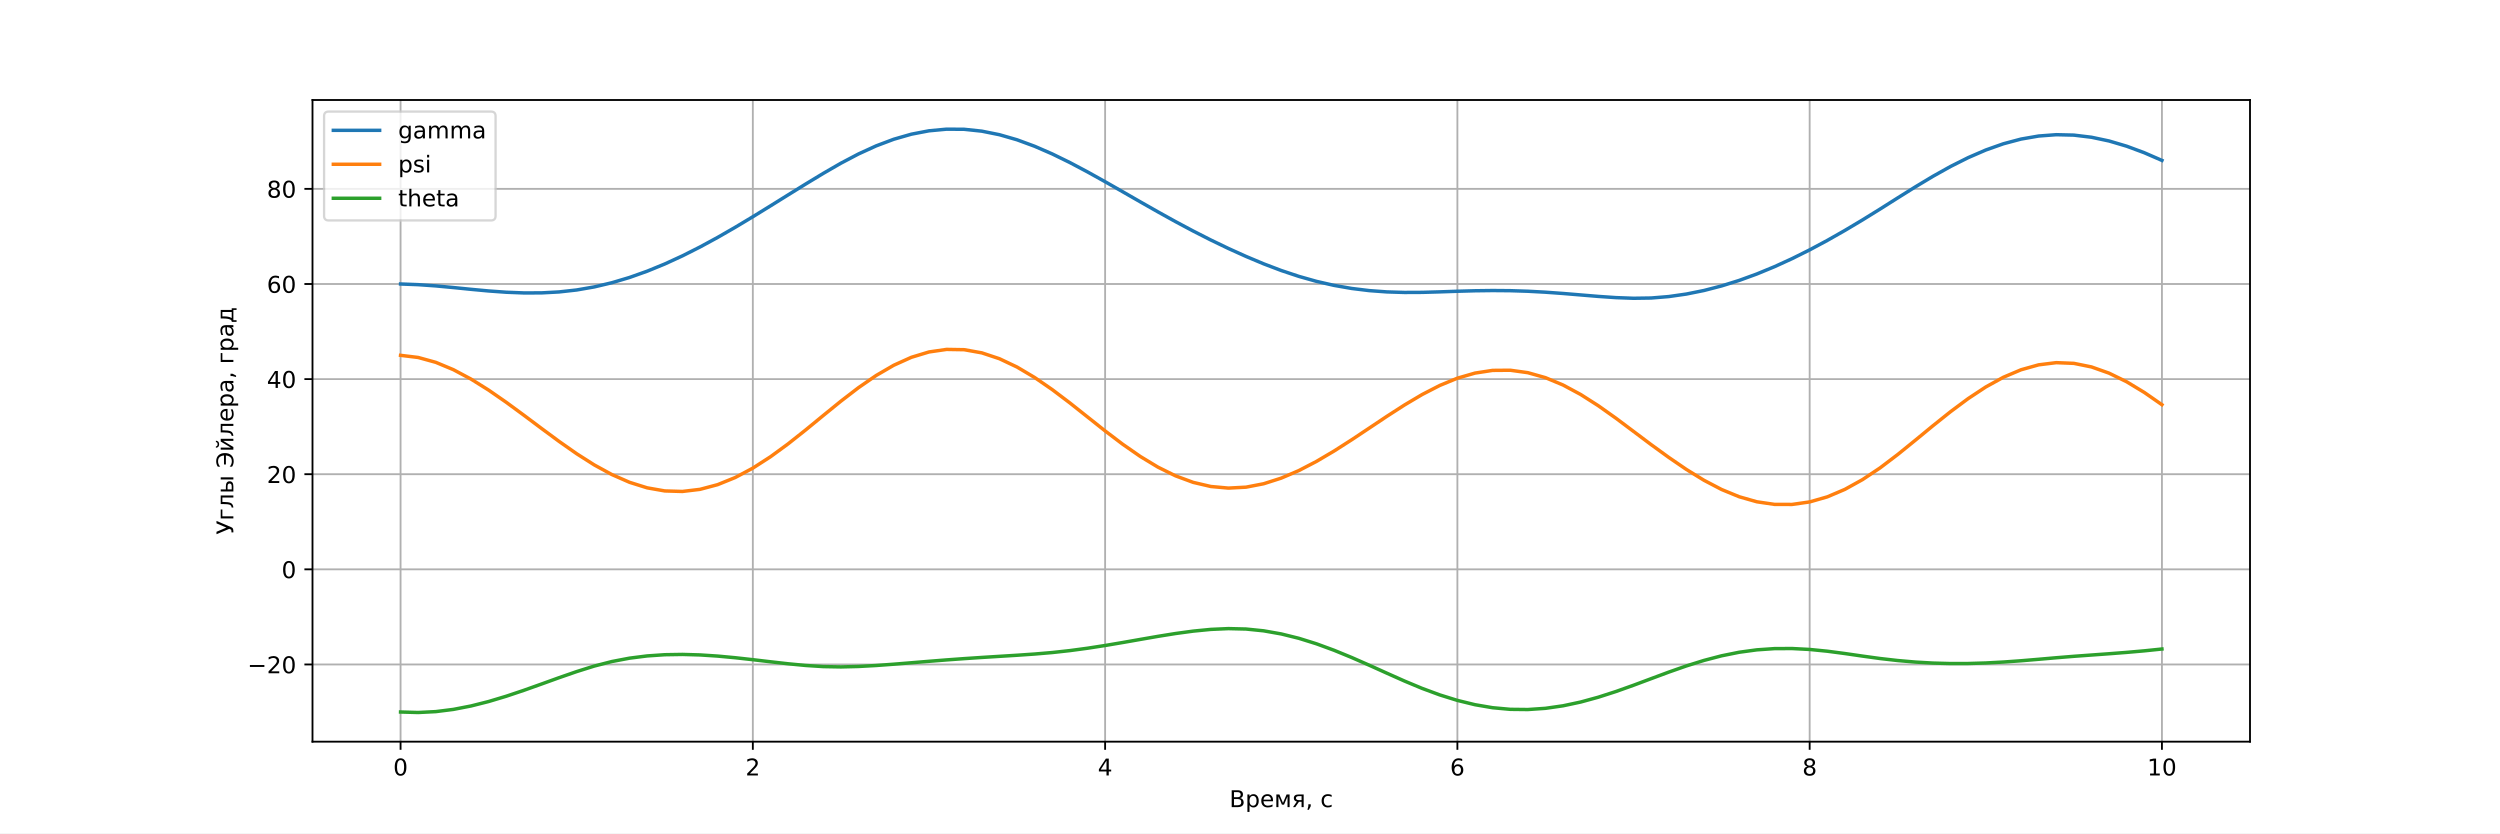
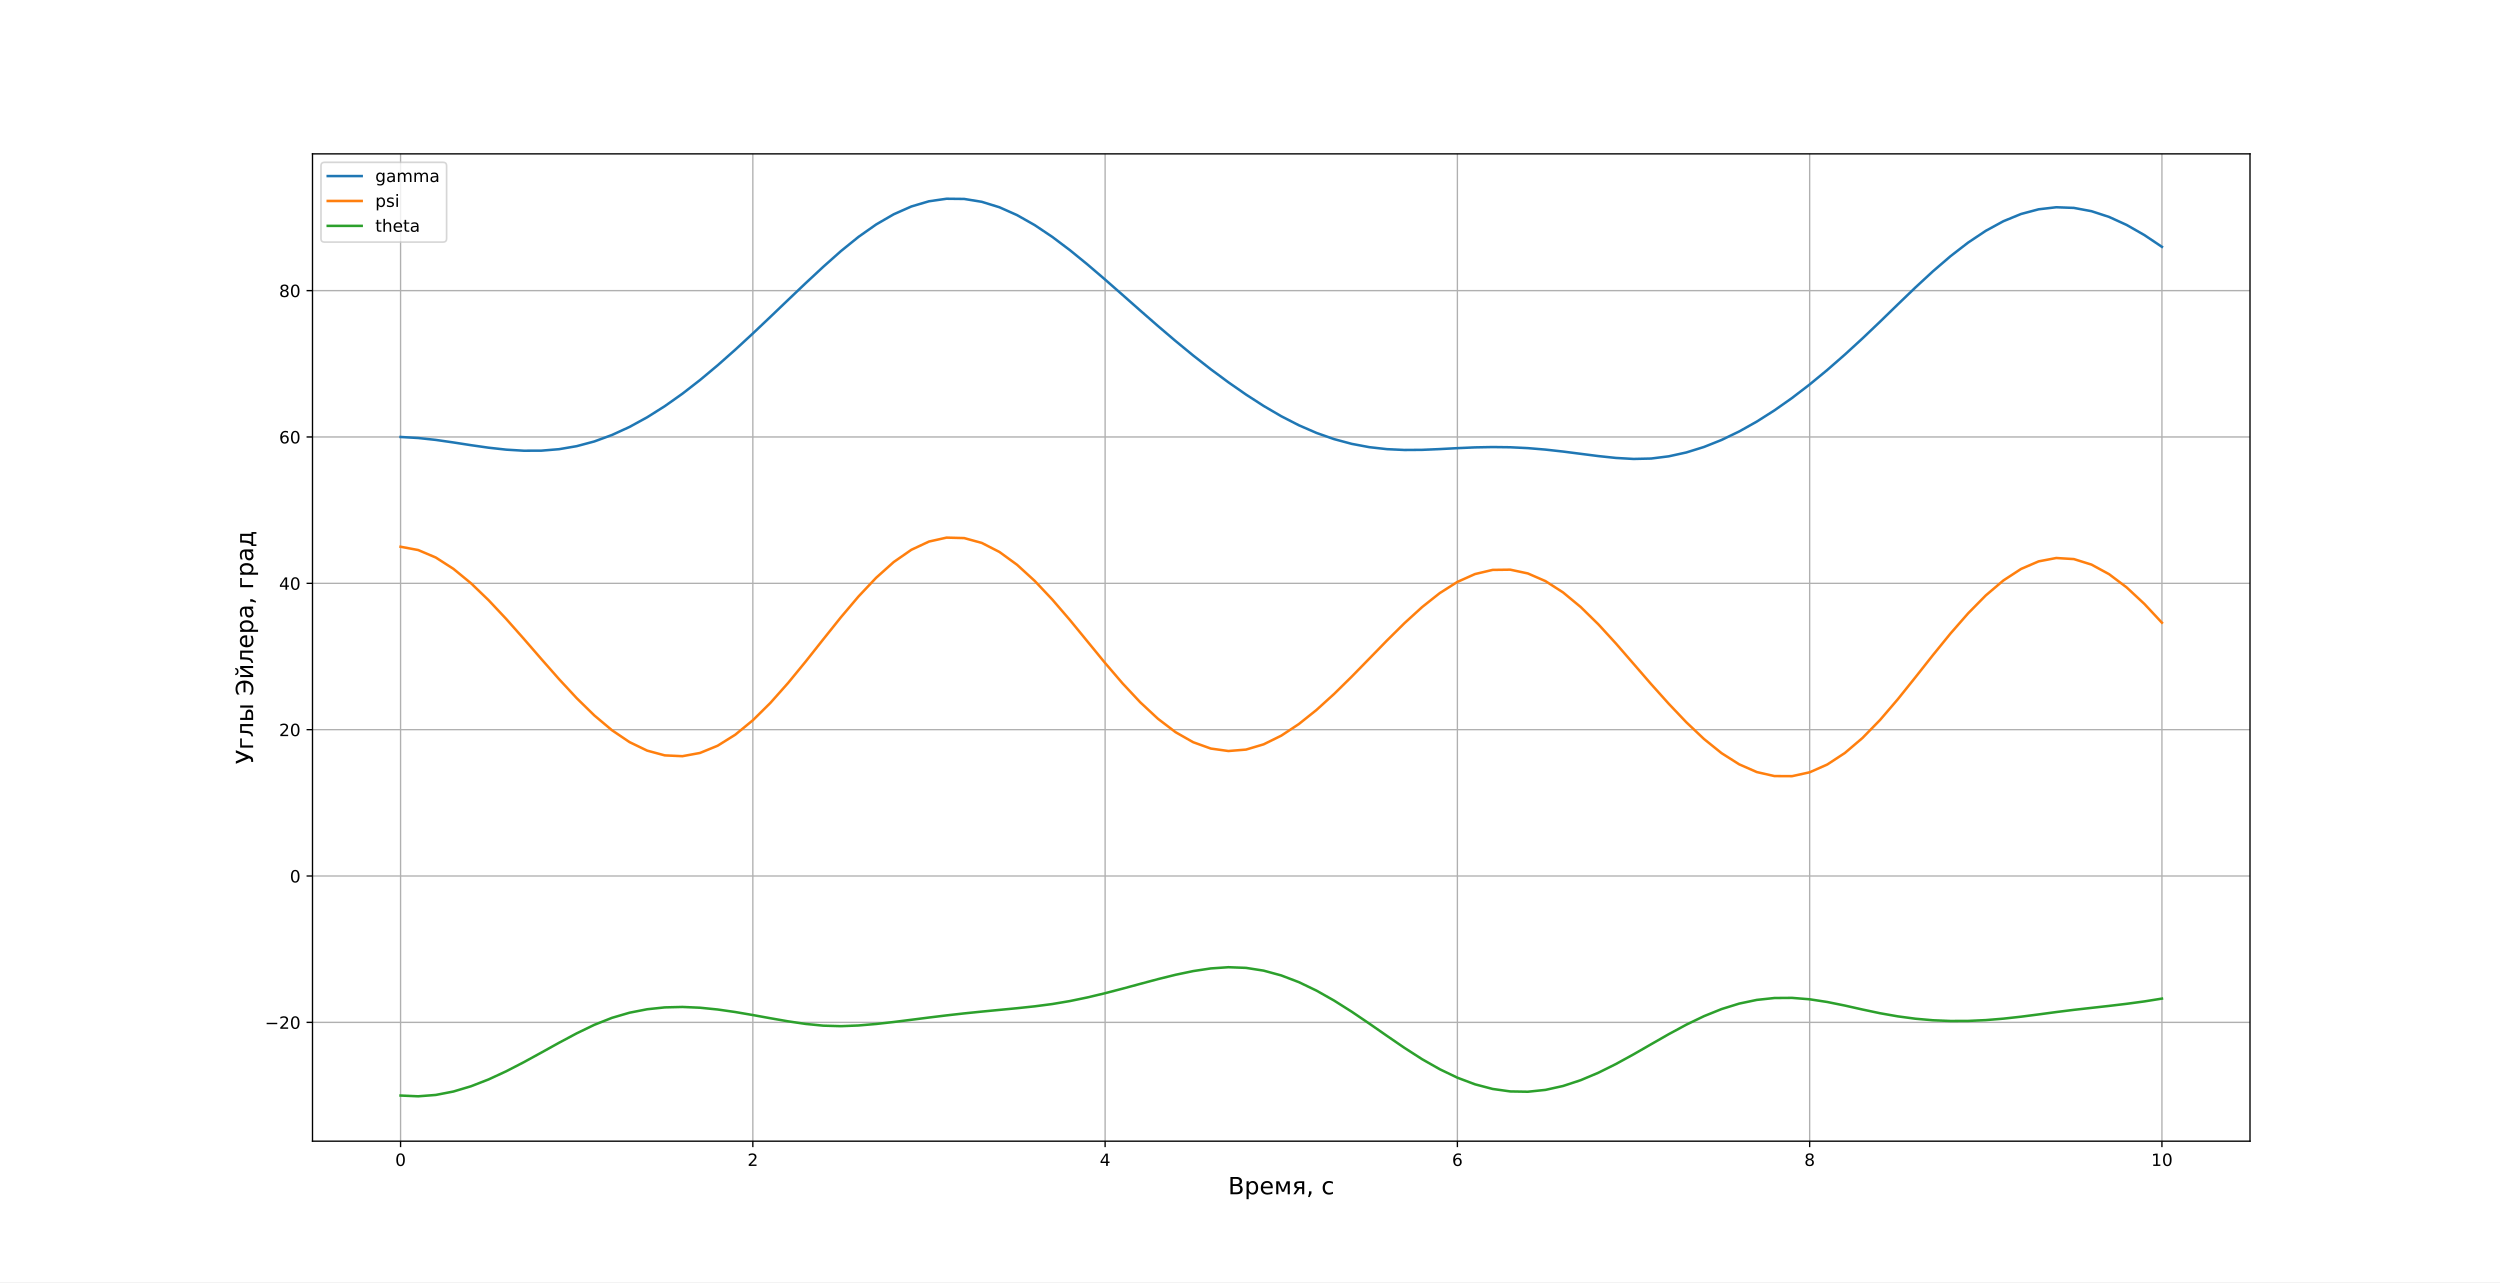
- <svg xmlns="http://www.w3.org/2000/svg" xmlns:xlink="http://www.w3.org/1999/xlink" width="1080pt" height="360pt" viewBox="0 0 1080 360" version="1.1">
+ <svg xmlns="http://www.w3.org/2000/svg" xmlns:xlink="http://www.w3.org/1999/xlink" width="1474.56pt" height="756.288pt" viewBox="0 0 1474.56 756.288" version="1.1">
  <defs>
    <style type="text/css">*{stroke-linejoin: round; stroke-linecap: butt}</style>
  </defs>
  <g id="figure_1">
    <g id="patch_1">
-       <path d="M 0 360  L 1080 360  L 1080 0  L 0 0  z " style="fill: #ffffff" />
+       <path d="M 0 756.288  L 1474.56 756.288  L 1474.56 0  L 0 0  z " style="fill: #ffffff" />
    </g>
    <g id="axes_1">
      <g id="patch_2">
-         <path d="M 135 320.4  L 972 320.4  L 972 43.2  L 135 43.2  z " style="fill: #ffffff" />
+         <path d="M 184.32 673.096  L 1327.104 673.096  L 1327.104 90.755  L 184.32 90.755  z " style="fill: #ffffff" />
      </g>
      <g id="matplotlib.axis_1">
        <g id="xtick_1">
          <g id="line2d_1">
-             <path d="M 173.045 320.4  L 173.045 43.2  " clip-path="url(#pb9d656dc5c)" style="fill: none; stroke: #b0b0b0; stroke-width: 0.8; stroke-linecap: square" />
+             <path d="M 236.265 673.096  L 236.265 90.755  " clip-path="url(#pe1565c3f5e)" style="fill: none; stroke: #b0b0b0; stroke-width: 0.8; stroke-linecap: square" />
          </g>
          <g id="line2d_2">
            <defs>
-               <path id="m7eb27890f4" d="M 0 0  L 0 3.5  " style="stroke: #000000; stroke-width: 0.8" />
-             </defs>
-             <g>
-               <use xlink:href="#m7eb27890f4" x="173.045" y="320.4" style="stroke: #000000; stroke-width: 0.8" />
+               <path id="m75eaacac67" d="M 0 0  L 0 3.5  " style="stroke: #000000; stroke-width: 0.8" />
+             </defs>
+             <g>
+               <use xlink:href="#m75eaacac67" x="236.265" y="673.096" style="stroke: #000000; stroke-width: 0.8" />
            </g>
          </g>
          <g id="text_1">
-             <g transform="translate(169.8642 334.9984) scale(0.1 -0.1)">
+             <g transform="translate(233.0835 687.6948) scale(0.1 -0.1)">
              <defs>
                <path id="DejaVuSans-30" d="M 2034 4250  Q 1547 4250 1301 3770  Q 1056 3291 1056 2328  Q 1056 1369 1301 889  Q 1547 409 2034 409  Q 2525 409 2770 889  Q 3016 1369 3016 2328  Q 3016 3291 2770 3770  Q 2525 4250 2034 4250  z M 2034 4750  Q 2819 4750 3233 4129  Q 3647 3509 3647 2328  Q 3647 1150 3233 529  Q 2819 -91 2034 -91  Q 1250 -91 836 529  Q 422 1150 422 2328  Q 422 3509 836 4129  Q 1250 4750 2034 4750  z " transform="scale(0.015625)" />
              </defs>
              <use xlink:href="#DejaVuSans-30" />
            </g>
          </g>
        </g>
        <g id="xtick_2">
          <g id="line2d_3">
-             <path d="M 325.227 320.4  L 325.227 43.2  " clip-path="url(#pb9d656dc5c)" style="fill: none; stroke: #b0b0b0; stroke-width: 0.8; stroke-linecap: square" />
+             <path d="M 444.044 673.096  L 444.044 90.755  " clip-path="url(#pe1565c3f5e)" style="fill: none; stroke: #b0b0b0; stroke-width: 0.8; stroke-linecap: square" />
          </g>
          <g id="line2d_4">
            <g>
-               <use xlink:href="#m7eb27890f4" x="325.227" y="320.4" style="stroke: #000000; stroke-width: 0.8" />
+               <use xlink:href="#m75eaacac67" x="444.044" y="673.096" style="stroke: #000000; stroke-width: 0.8" />
            </g>
          </g>
          <g id="text_2">
-             <g transform="translate(322.046 334.9984) scale(0.1 -0.1)">
+             <g transform="translate(440.8624 687.6948) scale(0.1 -0.1)">
              <defs>
                <path id="DejaVuSans-32" d="M 1228 531  L 3431 531  L 3431 0  L 469 0  L 469 531  Q 828 903 1448 1529  Q 2069 2156 2228 2338  Q 2531 2678 2651 2914  Q 2772 3150 2772 3378  Q 2772 3750 2511 3984  Q 2250 4219 1831 4219  Q 1534 4219 1204 4116  Q 875 4013 500 3803  L 500 4441  Q 881 4594 1212 4672  Q 1544 4750 1819 4750  Q 2544 4750 2975 4387  Q 3406 4025 3406 3419  Q 3406 3131 3298 2873  Q 3191 2616 2906 2266  Q 2828 2175 2409 1742  Q 1991 1309 1228 531  z " transform="scale(0.015625)" />
              </defs>
              <use xlink:href="#DejaVuSans-32" />
            </g>
          </g>
        </g>
        <g id="xtick_3">
          <g id="line2d_5">
-             <path d="M 477.409 320.4  L 477.409 43.2  " clip-path="url(#pb9d656dc5c)" style="fill: none; stroke: #b0b0b0; stroke-width: 0.8; stroke-linecap: square" />
+             <path d="M 651.823 673.096  L 651.823 90.755  " clip-path="url(#pe1565c3f5e)" style="fill: none; stroke: #b0b0b0; stroke-width: 0.8; stroke-linecap: square" />
          </g>
          <g id="line2d_6">
            <g>
-               <use xlink:href="#m7eb27890f4" x="477.409" y="320.4" style="stroke: #000000; stroke-width: 0.8" />
+               <use xlink:href="#m75eaacac67" x="651.823" y="673.096" style="stroke: #000000; stroke-width: 0.8" />
            </g>
          </g>
          <g id="text_3">
-             <g transform="translate(474.2278 334.9984) scale(0.1 -0.1)">
+             <g transform="translate(648.6413 687.6948) scale(0.1 -0.1)">
              <defs>
                <path id="DejaVuSans-34" d="M 2419 4116  L 825 1625  L 2419 1625  L 2419 4116  z M 2253 4666  L 3047 4666  L 3047 1625  L 3713 1625  L 3713 1100  L 3047 1100  L 3047 0  L 2419 0  L 2419 1100  L 313 1100  L 313 1709  L 2253 4666  z " transform="scale(0.015625)" />
              </defs>
              <use xlink:href="#DejaVuSans-34" />
            </g>
          </g>
        </g>
        <g id="xtick_4">
          <g id="line2d_7">
-             <path d="M 629.591 320.4  L 629.591 43.2  " clip-path="url(#pb9d656dc5c)" style="fill: none; stroke: #b0b0b0; stroke-width: 0.8; stroke-linecap: square" />
+             <path d="M 859.601 673.096  L 859.601 90.755  " clip-path="url(#pe1565c3f5e)" style="fill: none; stroke: #b0b0b0; stroke-width: 0.8; stroke-linecap: square" />
          </g>
          <g id="line2d_8">
            <g>
-               <use xlink:href="#m7eb27890f4" x="629.591" y="320.4" style="stroke: #000000; stroke-width: 0.8" />
+               <use xlink:href="#m75eaacac67" x="859.601" y="673.096" style="stroke: #000000; stroke-width: 0.8" />
            </g>
          </g>
          <g id="text_4">
-             <g transform="translate(626.4097 334.9984) scale(0.1 -0.1)">
+             <g transform="translate(856.4202 687.6948) scale(0.1 -0.1)">
              <defs>
                <path id="DejaVuSans-36" d="M 2113 2584  Q 1688 2584 1439 2293  Q 1191 2003 1191 1497  Q 1191 994 1439 701  Q 1688 409 2113 409  Q 2538 409 2786 701  Q 3034 994 3034 1497  Q 3034 2003 2786 2293  Q 2538 2584 2113 2584  z M 3366 4563  L 3366 3988  Q 3128 4100 2886 4159  Q 2644 4219 2406 4219  Q 1781 4219 1451 3797  Q 1122 3375 1075 2522  Q 1259 2794 1537 2939  Q 1816 3084 2150 3084  Q 2853 3084 3261 2657  Q 3669 2231 3669 1497  Q 3669 778 3244 343  Q 2819 -91 2113 -91  Q 1303 -91 875 529  Q 447 1150 447 2328  Q 447 3434 972 4092  Q 1497 4750 2381 4750  Q 2619 4750 2861 4703  Q 3103 4656 3366 4563  z " transform="scale(0.015625)" />
              </defs>
              <use xlink:href="#DejaVuSans-36" />
            </g>
          </g>
        </g>
        <g id="xtick_5">
          <g id="line2d_9">
-             <path d="M 781.773 320.4  L 781.773 43.2  " clip-path="url(#pb9d656dc5c)" style="fill: none; stroke: #b0b0b0; stroke-width: 0.8; stroke-linecap: square" />
+             <path d="M 1067.38 673.096  L 1067.38 90.755  " clip-path="url(#pe1565c3f5e)" style="fill: none; stroke: #b0b0b0; stroke-width: 0.8; stroke-linecap: square" />
          </g>
          <g id="line2d_10">
            <g>
-               <use xlink:href="#m7eb27890f4" x="781.773" y="320.4" style="stroke: #000000; stroke-width: 0.8" />
+               <use xlink:href="#m75eaacac67" x="1067.38" y="673.096" style="stroke: #000000; stroke-width: 0.8" />
            </g>
          </g>
          <g id="text_5">
-             <g transform="translate(778.5915 334.9984) scale(0.1 -0.1)">
+             <g transform="translate(1064.199 687.6948) scale(0.1 -0.1)">
              <defs>
                <path id="DejaVuSans-38" d="M 2034 2216  Q 1584 2216 1326 1975  Q 1069 1734 1069 1313  Q 1069 891 1326 650  Q 1584 409 2034 409  Q 2484 409 2743 651  Q 3003 894 3003 1313  Q 3003 1734 2745 1975  Q 2488 2216 2034 2216  z M 1403 2484  Q 997 2584 770 2862  Q 544 3141 544 3541  Q 544 4100 942 4425  Q 1341 4750 2034 4750  Q 2731 4750 3128 4425  Q 3525 4100 3525 3541  Q 3525 3141 3298 2862  Q 3072 2584 2669 2484  Q 3125 2378 3379 2068  Q 3634 1759 3634 1313  Q 3634 634 3220 271  Q 2806 -91 2034 -91  Q 1263 -91 848 271  Q 434 634 434 1313  Q 434 1759 690 2068  Q 947 2378 1403 2484  z M 1172 3481  Q 1172 3119 1398 2916  Q 1625 2713 2034 2713  Q 2441 2713 2670 2916  Q 2900 3119 2900 3481  Q 2900 3844 2670 4047  Q 2441 4250 2034 4250  Q 1625 4250 1398 4047  Q 1172 3844 1172 3481  z " transform="scale(0.015625)" />
              </defs>
              <use xlink:href="#DejaVuSans-38" />
            </g>
          </g>
        </g>
        <g id="xtick_6">
          <g id="line2d_11">
-             <path d="M 933.955 320.4  L 933.955 43.2  " clip-path="url(#pb9d656dc5c)" style="fill: none; stroke: #b0b0b0; stroke-width: 0.8; stroke-linecap: square" />
+             <path d="M 1275.159 673.096  L 1275.159 90.755  " clip-path="url(#pe1565c3f5e)" style="fill: none; stroke: #b0b0b0; stroke-width: 0.8; stroke-linecap: square" />
          </g>
          <g id="line2d_12">
            <g>
-               <use xlink:href="#m7eb27890f4" x="933.955" y="320.4" style="stroke: #000000; stroke-width: 0.8" />
+               <use xlink:href="#m75eaacac67" x="1275.159" y="673.096" style="stroke: #000000; stroke-width: 0.8" />
            </g>
          </g>
          <g id="text_6">
-             <g transform="translate(927.592 334.9984) scale(0.1 -0.1)">
+             <g transform="translate(1268.797 687.6948) scale(0.1 -0.1)">
              <defs>
                <path id="DejaVuSans-31" d="M 794 531  L 1825 531  L 1825 4091  L 703 3866  L 703 4441  L 1819 4666  L 2450 4666  L 2450 531  L 3481 531  L 3481 0  L 794 0  L 794 531  z " transform="scale(0.015625)" />
              </defs>
              <use xlink:href="#DejaVuSans-31" />
              <use xlink:href="#DejaVuSans-30" x="63.623" />
            </g>
          </g>
        </g>
        <g id="text_7">
-           <g transform="translate(531.1117 348.6766) scale(0.1 -0.1)">
+           <g transform="translate(724.3684 704.4123) scale(0.14 -0.14)">
            <defs>
              <path id="DejaVuSans-412" d="M 1259 2228  L 1259 519  L 2272 519  Q 2781 519 3026 730  Q 3272 941 3272 1375  Q 3272 1813 3026 2020  Q 2781 2228 2272 2228  L 1259 2228  z M 1259 4147  L 1259 2741  L 2194 2741  Q 2656 2741 2882 2914  Q 3109 3088 3109 3444  Q 3109 3797 2882 3972  Q 2656 4147 2194 4147  L 1259 4147  z M 628 4666  L 2241 4666  Q 2963 4666 3353 4366  Q 3744 4066 3744 3513  Q 3744 3084 3544 2831  Q 3344 2578 2956 2516  Q 3422 2416 3680 2098  Q 3938 1781 3938 1306  Q 3938 681 3513 340  Q 3088 0 2303 0  L 628 0  L 628 4666  z " transform="scale(0.015625)" />
              <path id="DejaVuSans-440" d="M 1159 525  L 1159 -1331  L 581 -1331  L 581 3500  L 1159 3500  L 1159 2969  Q 1341 3281 1617 3432  Q 1894 3584 2278 3584  Q 2916 3584 3314 3078  Q 3713 2572 3713 1747  Q 3713 922 3314 415  Q 2916 -91 2278 -91  Q 1894 -91 1617 61  Q 1341 213 1159 525  z M 3116 1747  Q 3116 2381 2855 2742  Q 2594 3103 2138 3103  Q 1681 3103 1420 2742  Q 1159 2381 1159 1747  Q 1159 1113 1420 752  Q 1681 391 2138 391  Q 2594 391 2855 752  Q 3116 1113 3116 1747  z " transform="scale(0.015625)" />
              <path id="DejaVuSans-435" d="M 3597 1894  L 3597 1613  L 953 1613  Q 991 1019 1311 708  Q 1631 397 2203 397  Q 2534 397 2845 478  Q 3156 559 3463 722  L 3463 178  Q 3153 47 2828 -22  Q 2503 -91 2169 -91  Q 1331 -91 842 396  Q 353 884 353 1716  Q 353 2575 817 3079  Q 1281 3584 2069 3584  Q 2775 3584 3186 3129  Q 3597 2675 3597 1894  z M 3022 2063  Q 3016 2534 2758 2815  Q 2500 3097 2075 3097  Q 1594 3097 1305 2825  Q 1016 2553 972 2059  L 3022 2063  z " transform="scale(0.015625)" />
              <path id="DejaVuSans-43c" d="M 581 3500  L 1422 3500  L 2416 1156  L 3413 3500  L 4247 3500  L 4247 0  L 3669 0  L 3669 2950  L 2703 672  L 2128 672  L 1159 2950  L 1159 0  L 581 0  L 581 3500  z " transform="scale(0.015625)" />
              <path id="DejaVuSans-44f" d="M 1181 2491  Q 1181 2231 1381 2084  Q 1581 1938 1953 1938  L 2728 1938  L 2728 3041  L 1953 3041  Q 1581 3041 1381 2897  Q 1181 2753 1181 2491  z M 363 0  L 1431 1534  Q 1069 1616 828 1830  Q 588 2044 588 2491  Q 588 2997 923 3248  Q 1259 3500 1938 3500  L 3306 3500  L 3306 0  L 2728 0  L 2728 1478  L 2013 1478  L 981 0  L 363 0  z " transform="scale(0.015625)" />
              <path id="DejaVuSans-2c" d="M 750 794  L 1409 794  L 1409 256  L 897 -744  L 494 -744  L 750 256  L 750 794  z " transform="scale(0.015625)" />
              <path id="DejaVuSans-20" transform="scale(0.015625)" />
              <path id="DejaVuSans-441" d="M 3122 3366  L 3122 2828  Q 2878 2963 2633 3030  Q 2388 3097 2138 3097  Q 1578 3097 1268 2742  Q 959 2388 959 1747  Q 959 1106 1268 751  Q 1578 397 2138 397  Q 2388 397 2633 464  Q 2878 531 3122 666  L 3122 134  Q 2881 22 2623 -34  Q 2366 -91 2075 -91  Q 1284 -91 818 406  Q 353 903 353 1747  Q 353 2603 823 3093  Q 1294 3584 2113 3584  Q 2378 3584 2631 3529  Q 2884 3475 3122 3366  z " transform="scale(0.015625)" />
            </defs>
            <use xlink:href="#DejaVuSans-412" />
            <use xlink:href="#DejaVuSans-440" x="68.604" />
            <use xlink:href="#DejaVuSans-435" x="132.08" />
            <use xlink:href="#DejaVuSans-43c" x="193.604" />
            <use xlink:href="#DejaVuSans-44f" x="269.043" />
            <use xlink:href="#DejaVuSans-2c" x="329.199" />
            <use xlink:href="#DejaVuSans-20" x="360.986" />
            <use xlink:href="#DejaVuSans-441" x="392.773" />
          </g>
        </g>
      </g>
      <g id="matplotlib.axis_2">
        <g id="ytick_1">
          <g id="line2d_13">
-             <path d="M 135 287.041  L 972 287.041  " clip-path="url(#pb9d656dc5c)" style="fill: none; stroke: #b0b0b0; stroke-width: 0.8; stroke-linecap: square" />
+             <path d="M 184.32 603.016  L 1327.104 603.016  " clip-path="url(#pe1565c3f5e)" style="fill: none; stroke: #b0b0b0; stroke-width: 0.8; stroke-linecap: square" />
          </g>
          <g id="line2d_14">
            <defs>
-               <path id="m4a33c94756" d="M 0 0  L -3.5 0  " style="stroke: #000000; stroke-width: 0.8" />
-             </defs>
-             <g>
-               <use xlink:href="#m4a33c94756" x="135" y="287.041" style="stroke: #000000; stroke-width: 0.8" />
+               <path id="me0123f5759" d="M 0 0  L -3.5 0  " style="stroke: #000000; stroke-width: 0.8" />
+             </defs>
+             <g>
+               <use xlink:href="#me0123f5759" x="184.32" y="603.016" style="stroke: #000000; stroke-width: 0.8" />
            </g>
          </g>
          <g id="text_8">
-             <g transform="translate(106.8953 290.8402) scale(0.1 -0.1)">
+             <g transform="translate(156.2153 606.8149) scale(0.1 -0.1)">
              <defs>
                <path id="DejaVuSans-2212" d="M 678 2272  L 4684 2272  L 4684 1741  L 678 1741  L 678 2272  z " transform="scale(0.015625)" />
              </defs>
              <use xlink:href="#DejaVuSans-2212" />
              <use xlink:href="#DejaVuSans-32" x="83.789" />
              <use xlink:href="#DejaVuSans-30" x="147.412" />
            </g>
          </g>
        </g>
        <g id="ytick_2">
          <g id="line2d_15">
-             <path d="M 135 245.952  L 972 245.952  " clip-path="url(#pb9d656dc5c)" style="fill: none; stroke: #b0b0b0; stroke-width: 0.8; stroke-linecap: square" />
+             <path d="M 184.32 516.696  L 1327.104 516.696  " clip-path="url(#pe1565c3f5e)" style="fill: none; stroke: #b0b0b0; stroke-width: 0.8; stroke-linecap: square" />
          </g>
          <g id="line2d_16">
            <g>
-               <use xlink:href="#m4a33c94756" x="135" y="245.952" style="stroke: #000000; stroke-width: 0.8" />
+               <use xlink:href="#me0123f5759" x="184.32" y="516.696" style="stroke: #000000; stroke-width: 0.8" />
            </g>
          </g>
          <g id="text_9">
-             <g transform="translate(121.6375 249.7512) scale(0.1 -0.1)">
+             <g transform="translate(170.9575 520.4952) scale(0.1 -0.1)">
              <use xlink:href="#DejaVuSans-30" />
            </g>
          </g>
        </g>
        <g id="ytick_3">
          <g id="line2d_17">
-             <path d="M 135 204.863  L 972 204.863  " clip-path="url(#pb9d656dc5c)" style="fill: none; stroke: #b0b0b0; stroke-width: 0.8; stroke-linecap: square" />
+             <path d="M 184.32 430.376  L 1327.104 430.376  " clip-path="url(#pe1565c3f5e)" style="fill: none; stroke: #b0b0b0; stroke-width: 0.8; stroke-linecap: square" />
          </g>
          <g id="line2d_18">
            <g>
-               <use xlink:href="#m4a33c94756" x="135" y="204.863" style="stroke: #000000; stroke-width: 0.8" />
+               <use xlink:href="#me0123f5759" x="184.32" y="430.376" style="stroke: #000000; stroke-width: 0.8" />
            </g>
          </g>
          <g id="text_10">
-             <g transform="translate(115.275 208.6622) scale(0.1 -0.1)">
+             <g transform="translate(164.595 434.1754) scale(0.1 -0.1)">
              <use xlink:href="#DejaVuSans-32" />
              <use xlink:href="#DejaVuSans-30" x="63.623" />
            </g>
          </g>
        </g>
        <g id="ytick_4">
          <g id="line2d_19">
-             <path d="M 135 163.774  L 972 163.774  " clip-path="url(#pb9d656dc5c)" style="fill: none; stroke: #b0b0b0; stroke-width: 0.8; stroke-linecap: square" />
+             <path d="M 184.32 344.056  L 1327.104 344.056  " clip-path="url(#pe1565c3f5e)" style="fill: none; stroke: #b0b0b0; stroke-width: 0.8; stroke-linecap: square" />
          </g>
          <g id="line2d_20">
            <g>
-               <use xlink:href="#m4a33c94756" x="135" y="163.774" style="stroke: #000000; stroke-width: 0.8" />
+               <use xlink:href="#me0123f5759" x="184.32" y="344.056" style="stroke: #000000; stroke-width: 0.8" />
            </g>
          </g>
          <g id="text_11">
-             <g transform="translate(115.275 167.5732) scale(0.1 -0.1)">
+             <g transform="translate(164.595 347.8556) scale(0.1 -0.1)">
              <use xlink:href="#DejaVuSans-34" />
              <use xlink:href="#DejaVuSans-30" x="63.623" />
            </g>
          </g>
        </g>
        <g id="ytick_5">
          <g id="line2d_21">
-             <path d="M 135 122.685  L 972 122.685  " clip-path="url(#pb9d656dc5c)" style="fill: none; stroke: #b0b0b0; stroke-width: 0.8; stroke-linecap: square" />
+             <path d="M 184.32 257.737  L 1327.104 257.737  " clip-path="url(#pe1565c3f5e)" style="fill: none; stroke: #b0b0b0; stroke-width: 0.8; stroke-linecap: square" />
          </g>
          <g id="line2d_22">
            <g>
-               <use xlink:href="#m4a33c94756" x="135" y="122.685" style="stroke: #000000; stroke-width: 0.8" />
+               <use xlink:href="#me0123f5759" x="184.32" y="257.737" style="stroke: #000000; stroke-width: 0.8" />
            </g>
          </g>
          <g id="text_12">
-             <g transform="translate(115.275 126.4842) scale(0.1 -0.1)">
+             <g transform="translate(164.595 261.5358) scale(0.1 -0.1)">
              <use xlink:href="#DejaVuSans-36" />
              <use xlink:href="#DejaVuSans-30" x="63.623" />
            </g>
          </g>
        </g>
        <g id="ytick_6">
          <g id="line2d_23">
-             <path d="M 135 81.596  L 972 81.596  " clip-path="url(#pb9d656dc5c)" style="fill: none; stroke: #b0b0b0; stroke-width: 0.8; stroke-linecap: square" />
+             <path d="M 184.32 171.417  L 1327.104 171.417  " clip-path="url(#pe1565c3f5e)" style="fill: none; stroke: #b0b0b0; stroke-width: 0.8; stroke-linecap: square" />
          </g>
          <g id="line2d_24">
            <g>
-               <use xlink:href="#m4a33c94756" x="135" y="81.596" style="stroke: #000000; stroke-width: 0.8" />
+               <use xlink:href="#me0123f5759" x="184.32" y="171.417" style="stroke: #000000; stroke-width: 0.8" />
            </g>
          </g>
          <g id="text_13">
-             <g transform="translate(115.275 85.3952) scale(0.1 -0.1)">
+             <g transform="translate(164.595 175.2161) scale(0.1 -0.1)">
              <use xlink:href="#DejaVuSans-38" />
              <use xlink:href="#DejaVuSans-30" x="63.623" />
            </g>
          </g>
        </g>
        <g id="text_14">
-           <g transform="translate(100.8156 230.9594) rotate(-90) scale(0.1 -0.1)">
+           <g transform="translate(149.3038 450.7486) rotate(-90) scale(0.14 -0.14)">
            <defs>
              <path id="DejaVuSans-423" d="M 2047 566  Q 1981 409 1881 291  Q 1634 0 850 0  L 609 0  L 609 531  L 806 531  Q 1178 531 1322 616  Q 1409 669 1466 800  L 1606 1131  L 109 4666  L 788 4666  L 1947 1928  L 3113 4666  L 3791 4666  L 2047 566  z " transform="scale(0.015625)" />
              <path id="DejaVuSans-433" d="M 581 0  L 581 3500  L 3050 3500  L 3050 3041  L 1159 3041  L 1159 0  L 581 0  z " transform="scale(0.015625)" />
              <path id="DejaVuSans-43b" d="M 238 0  L 238 478  Q 806 566 981 959  Q 1194 1513 1194 2928  L 1194 3500  L 3559 3500  L 3559 0  L 2984 0  L 2984 3041  L 1769 3041  L 1769 2694  Q 1769 1344 1494 738  Q 1200 91 238 0  z " transform="scale(0.015625)" />
              <path id="DejaVuSans-44b" d="M 3907 3500  L 4482 3500  L 4482 0  L 3907 0  L 3907 3500  z M 4195 3584  L 4195 3584  z M 2781 1038  Q 2781 1319 2576 1466  Q 2372 1613 1978 1613  L 1159 1613  L 1159 459  L 1978 459  Q 2372 459 2576 607  Q 2781 756 2781 1038  z M 581 3500  L 1159 3500  L 1159 2072  L 2003 2072  Q 2672 2072 3033 1817  Q 3394 1563 3394 1038  Q 3394 513 3033 256  Q 2672 0 2003 0  L 581 0  L 581 3500  z " transform="scale(0.015625)" />
              <path id="DejaVuSans-42d" d="M 347 1019  Q 1006 428 1806 428  Q 2631 428 3003 872  Q 3375 1316 3444 2063  L 950 2063  L 950 2594  L 3444 2594  Q 3375 3341 3003 3786  Q 2631 4231 1806 4231  Q 1006 4231 347 3641  L 347 4306  Q 997 4750 1844 4750  Q 2891 4750 3500 4101  Q 4109 3453 4109 2331  Q 4109 1206 3500 557  Q 2891 -91 1844 -91  Q 1009 -91 347 359  L 347 1019  z " transform="scale(0.015625)" />
              <path id="DejaVuSans-439" d="M 3578 3500  L 3578 0  L 3006 0  L 3006 2809  L 1319 0  L 581 0  L 581 3500  L 1153 3500  L 1153 697  L 2838 3500  L 3578 3500  z M 1102 4833  L 1471 4833  Q 1505 4599 1656 4481  Q 1808 4364 2080 4364  Q 2349 4364 2499 4480  Q 2649 4596 2689 4833  L 3058 4833  Q 3027 4386 2780 4161  Q 2533 3936 2080 3936  Q 1627 3936 1380 4161  Q 1133 4386 1102 4833  z " transform="scale(0.015625)" />
              <path id="DejaVuSans-430" d="M 2194 1759  Q 1497 1759 1228 1600  Q 959 1441 959 1056  Q 959 750 1161 570  Q 1363 391 1709 391  Q 2188 391 2477 730  Q 2766 1069 2766 1631  L 2766 1759  L 2194 1759  z M 3341 1997  L 3341 0  L 2766 0  L 2766 531  Q 2569 213 2275 61  Q 1981 -91 1556 -91  Q 1019 -91 701 211  Q 384 513 384 1019  Q 384 1609 779 1909  Q 1175 2209 1959 2209  L 2766 2209  L 2766 2266  Q 2766 2663 2505 2880  Q 2244 3097 1772 3097  Q 1472 3097 1187 3025  Q 903 2953 641 2809  L 641 3341  Q 956 3463 1253 3523  Q 1550 3584 1831 3584  Q 2591 3584 2966 3190  Q 3341 2797 3341 1997  z " transform="scale(0.015625)" />
              <path id="DejaVuSans-434" d="M 1384 459  L 3053 459  L 3053 3041  L 1844 3041  L 1844 2603  Q 1844 1316 1475 628  L 1384 459  z M 550 459  Q 834 584 959 850  Q 1266 1509 1266 2838  L 1266 3500  L 3631 3500  L 3631 459  L 4091 459  L 4091 -884  L 3631 -884  L 3631 0  L 794 0  L 794 -884  L 334 -884  L 334 459  L 550 459  z " transform="scale(0.015625)" />
            </defs>
            <use xlink:href="#DejaVuSans-423" />
            <use xlink:href="#DejaVuSans-433" x="60.938" />
            <use xlink:href="#DejaVuSans-43b" x="113.477" />
            <use xlink:href="#DejaVuSans-44b" x="177.393" />
            <use xlink:href="#DejaVuSans-20" x="256.348" />
            <use xlink:href="#DejaVuSans-42d" x="288.135" />
            <use xlink:href="#DejaVuSans-439" x="357.959" />
            <use xlink:href="#DejaVuSans-43b" x="422.949" />
            <use xlink:href="#DejaVuSans-435" x="486.865" />
            <use xlink:href="#DejaVuSans-440" x="548.389" />
            <use xlink:href="#DejaVuSans-430" x="611.865" />
            <use xlink:href="#DejaVuSans-2c" x="673.145" />
            <use xlink:href="#DejaVuSans-20" x="704.932" />
            <use xlink:href="#DejaVuSans-433" x="736.719" />
            <use xlink:href="#DejaVuSans-440" x="789.258" />
            <use xlink:href="#DejaVuSans-430" x="852.734" />
            <use xlink:href="#DejaVuSans-434" x="914.014" />
          </g>
        </g>
      </g>
      <g id="line2d_25">
-         <path d="M 173.045 122.685  L 180.655 122.973  L 188.264 123.509  L 195.873 124.223  L 203.482 124.99  L 211.091 125.697  L 218.7 126.245  L 226.309 126.545  L 233.918 126.523  L 241.527 126.113  L 249.136 125.266  L 256.745 123.943  L 264.355 122.132  L 271.964 119.863  L 279.573 117.156  L 287.182 114.038  L 294.791 110.54  L 302.4 106.702  L 310.009 102.569  L 317.618 98.192  L 325.227 93.629  L 332.836 88.945  L 340.445 84.209  L 348.055 79.499  L 355.664 74.898  L 363.273 70.504  L 370.882 66.502  L 378.491 63.025  L 386.1 60.158  L 393.709 57.969  L 401.318 56.507  L 408.927 55.8  L 416.536 55.856  L 424.145 56.663  L 431.755 58.193  L 439.364 60.393  L 446.973 63.193  L 454.582 66.505  L 462.191 70.227  L 469.8 74.26  L 477.409 78.496  L 485.018 82.839  L 492.627 87.208  L 500.236 91.529  L 507.845 95.745  L 515.455 99.806  L 523.064 103.679  L 530.673 107.34  L 538.282 110.776  L 545.891 113.97  L 553.5 116.861  L 561.109 119.398  L 568.718 121.547  L 576.327 123.288  L 583.936 124.617  L 591.545 125.547  L 599.155 126.106  L 606.764 126.337  L 614.373 126.3  L 621.982 126.085  L 629.591 125.823  L 637.2 125.61  L 644.809 125.512  L 652.418 125.575  L 660.027 125.816  L 667.636 126.229  L 675.245 126.78  L 682.855 127.414  L 690.464 128.047  L 698.073 128.571  L 705.682 128.855  L 713.291 128.739  L 720.9 128.117  L 728.509 127.029  L 736.118 125.491  L 743.727 123.519  L 751.336 121.135  L 758.945 118.361  L 766.555 115.219  L 774.164 111.737  L 781.773 107.944  L 789.382 103.869  L 796.991 99.547  L 804.6 95.012  L 812.209 90.302  L 819.818 85.492  L 827.427 80.732  L 835.036 76.164  L 842.645 71.915  L 850.255 68.096  L 857.864 64.8  L 865.473 62.107  L 873.082 60.08  L 880.691 58.763  L 888.3 58.189  L 895.909 58.371  L 903.518 59.292  L 911.127 60.907  L 918.736 63.162  L 926.345 65.988  L 933.955 69.301  " clip-path="url(#pb9d656dc5c)" style="fill: none; stroke: #1f77b4; stroke-width: 1.5; stroke-linecap: square" />
+         <path d="M 236.265 257.737  L 246.654 258.342  L 257.043 259.468  L 267.432 260.968  L 277.821 262.579  L 288.209 264.065  L 298.598 265.216  L 308.987 265.847  L 319.376 265.798  L 329.765 264.938  L 340.154 263.159  L 350.543 260.38  L 360.932 256.575  L 371.321 251.808  L 381.71 246.121  L 392.099 239.57  L 402.488 232.223  L 412.877 224.16  L 423.266 215.478  L 433.655 206.282  L 444.044 196.697  L 454.433 186.855  L 464.822 176.906  L 475.21 167.012  L 485.599 157.347  L 495.988 148.114  L 506.377 139.708  L 516.766 132.402  L 527.155 126.38  L 537.544 121.782  L 547.933 118.711  L 558.322 117.225  L 568.711 117.342  L 579.1 119.039  L 589.489 122.251  L 599.878 126.873  L 610.267 132.756  L 620.656 139.714  L 631.045 147.534  L 641.434 156.005  L 651.823 164.904  L 662.211 174.029  L 672.6 183.206  L 682.989 192.284  L 693.378 201.14  L 703.767 209.673  L 714.156 217.809  L 724.545 225.499  L 734.934 232.719  L 745.323 239.428  L 755.712 245.501  L 766.101 250.832  L 776.49 255.346  L 786.879 259.004  L 797.268 261.796  L 807.657 263.75  L 818.046 264.923  L 828.435 265.408  L 838.824 265.33  L 849.213 264.879  L 859.601 264.33  L 869.99 263.881  L 880.379 263.676  L 890.768 263.808  L 901.157 264.314  L 911.546 265.181  L 921.935 266.34  L 932.324 267.671  L 942.713 269.001  L 953.102 270.103  L 963.491 270.698  L 973.88 270.455  L 984.269 269.148  L 994.658 266.863  L 1005.047 263.631  L 1015.436 259.49  L 1025.825 254.481  L 1036.214 248.652  L 1046.602 242.052  L 1056.991 234.738  L 1067.38 226.768  L 1077.769 218.209  L 1088.158 209.129  L 1098.547 199.601  L 1108.936 189.706  L 1119.325 179.602  L 1129.714 169.602  L 1140.103 160.006  L 1150.492 151.08  L 1160.881 143.056  L 1171.27 136.133  L 1181.659 130.475  L 1192.048 126.215  L 1202.437 123.45  L 1212.826 122.243  L 1223.215 122.625  L 1233.603 124.562  L 1243.992 127.954  L 1254.381 132.691  L 1264.77 138.628  L 1275.159 145.587  " clip-path="url(#pe1565c3f5e)" style="fill: none; stroke: #1f77b4; stroke-width: 1.5; stroke-linecap: square" />
      </g>
      <g id="line2d_26">
-         <path d="M 173.045 153.502  L 180.655 154.429  L 188.264 156.531  L 195.873 159.705  L 203.482 163.766  L 211.091 168.525  L 218.7 173.793  L 226.309 179.375  L 233.918 185.074  L 241.527 190.691  L 249.136 196.022  L 256.745 200.859  L 264.355 205.017  L 271.964 208.358  L 279.573 210.746  L 287.182 212.083  L 294.791 212.309  L 302.4 211.4  L 310.009 209.375  L 317.618 206.286  L 325.227 202.227  L 332.836 197.328  L 340.445 191.76  L 348.055 185.73  L 355.664 179.484  L 363.273 173.303  L 370.882 167.46  L 378.491 162.216  L 386.1 157.79  L 393.709 154.358  L 401.318 152.048  L 408.927 150.941  L 416.536 151.074  L 424.145 152.434  L 431.755 154.966  L 439.364 158.565  L 446.973 163.081  L 454.582 168.319  L 462.191 174.071  L 469.8 180.112  L 477.409 186.149  L 485.018 191.92  L 492.627 197.201  L 500.236 201.803  L 507.845 205.57  L 515.455 208.384  L 523.064 210.163  L 530.673 210.858  L 538.282 210.455  L 545.891 208.982  L 553.5 206.547  L 561.109 203.282  L 568.718 199.328  L 576.327 194.838  L 583.936 189.975  L 591.545 184.914  L 599.155 179.837  L 606.764 174.941  L 614.373 170.431  L 621.982 166.516  L 629.591 163.38  L 637.2 161.174  L 644.809 160.007  L 652.418 159.942  L 660.027 160.998  L 667.636 163.151  L 675.245 166.33  L 682.855 170.422  L 690.464 175.268  L 698.073 180.665  L 705.682 186.366  L 713.291 192.078  L 720.9 197.591  L 728.509 202.795  L 736.118 207.479  L 743.727 211.462  L 751.336 214.597  L 758.945 216.767  L 766.555 217.891  L 774.164 217.919  L 781.773 216.831  L 789.382 214.645  L 796.991 211.406  L 804.6 207.195  L 812.209 202.121  L 819.818 196.347  L 827.427 190.179  L 835.036 183.918  L 842.645 177.84  L 850.255 172.185  L 857.864 167.167  L 865.473 162.969  L 873.082 159.742  L 880.691 157.611  L 888.3 156.666  L 895.909 156.97  L 903.518 158.515  L 911.127 161.208  L 918.736 164.934  L 926.345 169.54  L 933.955 174.833  " clip-path="url(#pb9d656dc5c)" style="fill: none; stroke: #ff7f0e; stroke-width: 1.5; stroke-linecap: square" />
+         <path d="M 236.265 322.476  L 246.654 324.423  L 257.043 328.841  L 267.432 335.509  L 277.821 344.039  L 288.209 354.038  L 298.598 365.104  L 308.987 376.831  L 319.376 388.804  L 329.765 400.604  L 340.154 411.802  L 350.543 421.965  L 360.932 430.7  L 371.321 437.718  L 381.71 442.735  L 392.099 445.544  L 402.488 446.018  L 412.877 444.11  L 423.266 439.854  L 433.655 433.365  L 444.044 424.838  L 454.433 414.547  L 464.822 402.85  L 475.21 390.182  L 485.599 377.059  L 495.988 364.074  L 506.377 351.801  L 516.766 340.783  L 527.155 331.486  L 537.544 324.276  L 547.933 319.423  L 558.322 317.098  L 568.711 317.376  L 579.1 320.234  L 589.489 325.552  L 599.878 333.113  L 610.267 342.601  L 620.656 353.604  L 631.045 365.689  L 641.434 378.38  L 651.823 391.062  L 662.211 403.186  L 672.6 414.28  L 682.989 423.947  L 693.378 431.861  L 703.767 437.774  L 714.156 441.51  L 724.545 442.97  L 734.934 442.123  L 745.323 439.029  L 755.712 433.914  L 766.101 427.055  L 776.49 418.749  L 786.879 409.316  L 797.268 399.1  L 807.657 388.466  L 818.046 377.802  L 828.435 367.516  L 838.824 358.042  L 849.213 349.818  L 859.601 343.228  L 869.99 338.594  L 880.379 336.142  L 890.768 336.005  L 901.157 338.225  L 911.546 342.747  L 921.935 349.426  L 932.324 358.023  L 942.713 368.203  L 953.102 379.541  L 963.491 391.517  L 973.88 403.518  L 984.269 415.098  L 994.658 426.031  L 1005.047 435.871  L 1015.436 444.239  L 1025.825 450.825  L 1036.214 455.385  L 1046.602 457.746  L 1056.991 457.804  L 1067.38 455.519  L 1077.769 450.925  L 1088.158 444.121  L 1098.547 435.275  L 1108.936 424.617  L 1119.325 412.487  L 1129.714 399.527  L 1140.103 386.376  L 1150.492 373.605  L 1160.881 361.726  L 1171.27 351.184  L 1181.659 342.364  L 1192.048 335.587  L 1202.437 331.108  L 1212.826 329.123  L 1223.215 329.762  L 1233.603 333.008  L 1243.992 338.665  L 1254.381 346.493  L 1264.77 356.17  L 1275.159 367.289  " clip-path="url(#pe1565c3f5e)" style="fill: none; stroke: #ff7f0e; stroke-width: 1.5; stroke-linecap: square" />
      </g>
      <g id="line2d_27">
-         <path d="M 173.045 307.585  L 180.655 307.8  L 188.264 307.417  L 195.873 306.458  L 203.482 304.981  L 211.091 303.057  L 218.7 300.769  L 226.309 298.215  L 233.918 295.504  L 241.527 292.76  L 249.136 290.12  L 256.745 287.734  L 264.355 285.774  L 271.964 284.326  L 279.573 283.36  L 287.182 282.838  L 294.791 282.712  L 302.4 282.929  L 310.009 283.427  L 317.618 284.138  L 325.227 284.985  L 332.836 285.886  L 340.445 286.75  L 348.055 287.479  L 355.664 287.967  L 363.273 288.108  L 370.882 287.915  L 378.491 287.494  L 386.1 286.936  L 393.709 286.314  L 401.318 285.683  L 408.927 285.079  L 416.536 284.523  L 424.145 284.015  L 431.755 283.541  L 439.364 283.067  L 446.973 282.541  L 454.582 281.896  L 462.191 281.059  L 469.8 280.034  L 477.409 278.854  L 485.018 277.565  L 492.627 276.226  L 500.236 274.904  L 507.845 273.679  L 515.455 272.644  L 523.064 271.898  L 530.673 271.557  L 538.282 271.743  L 545.891 272.516  L 553.5 273.863  L 561.109 275.75  L 568.718 278.126  L 576.327 280.92  L 583.936 284.044  L 591.545 287.389  L 599.155 290.829  L 606.764 294.218  L 614.373 297.392  L 621.982 300.2  L 629.591 302.572  L 637.2 304.434  L 644.809 305.732  L 652.418 306.431  L 660.027 306.517  L 667.636 305.998  L 675.245 304.902  L 682.855 303.277  L 690.464 301.192  L 698.073 298.738  L 705.682 296.024  L 713.291 293.183  L 720.9 290.355  L 728.509 287.684  L 736.118 285.301  L 743.727 283.306  L 751.336 281.77  L 758.945 280.733  L 766.555 280.204  L 774.164 280.165  L 781.773 280.564  L 789.382 281.321  L 796.991 282.325  L 804.6 283.435  L 812.209 284.482  L 819.818 285.352  L 827.427 286.014  L 835.036 286.45  L 842.645 286.655  L 850.255 286.635  L 857.864 286.406  L 865.473 285.998  L 873.082 285.449  L 880.691 284.81  L 888.3 284.145  L 895.909 283.526  L 903.518 282.972  L 911.127 282.419  L 918.736 281.829  L 926.345 281.16  L 933.955 280.369  " clip-path="url(#pb9d656dc5c)" style="fill: none; stroke: #2ca02c; stroke-width: 1.5; stroke-linecap: square" />
+         <path d="M 236.265 646.176  L 246.654 646.626  L 257.043 645.821  L 267.432 643.806  L 277.821 640.704  L 288.209 636.662  L 298.598 631.856  L 308.987 626.49  L 319.376 620.795  L 329.765 615.031  L 340.154 609.484  L 350.543 604.471  L 360.932 600.353  L 371.321 597.312  L 381.71 595.283  L 392.099 594.186  L 402.488 593.922  L 412.877 594.377  L 423.266 595.423  L 433.655 596.916  L 444.044 598.697  L 454.433 600.589  L 464.822 602.404  L 475.21 603.935  L 485.599 604.962  L 495.988 605.258  L 506.377 604.851  L 516.766 603.967  L 527.155 602.796  L 537.544 601.489  L 547.933 600.163  L 558.322 598.894  L 568.711 597.725  L 579.1 596.659  L 589.489 595.663  L 599.878 594.666  L 610.267 593.562  L 620.656 592.206  L 631.045 590.45  L 641.434 588.295  L 651.823 585.816  L 662.211 583.109  L 672.6 580.295  L 682.989 577.518  L 693.378 574.946  L 703.767 572.77  L 714.156 571.204  L 724.545 570.487  L 734.934 570.877  L 745.323 572.502  L 755.712 575.33  L 766.101 579.295  L 776.49 584.286  L 786.879 590.157  L 797.268 596.719  L 807.657 603.747  L 818.046 610.973  L 828.435 618.093  L 838.824 624.76  L 849.213 630.659  L 859.601 635.643  L 869.99 639.555  L 880.379 642.282  L 890.768 643.75  L 901.157 643.931  L 911.546 642.841  L 921.935 640.538  L 932.324 637.125  L 942.713 632.745  L 953.102 627.589  L 963.491 621.888  L 973.88 615.918  L 984.269 609.978  L 994.658 604.367  L 1005.047 599.361  L 1015.436 595.17  L 1025.825 591.943  L 1036.214 589.763  L 1046.602 588.653  L 1056.991 588.57  L 1067.38 589.408  L 1077.769 590.998  L 1088.158 593.107  L 1098.547 595.439  L 1108.936 597.64  L 1119.325 599.467  L 1129.714 600.857  L 1140.103 601.774  L 1150.492 602.205  L 1160.881 602.163  L 1171.27 601.683  L 1181.659 600.824  L 1192.048 599.671  L 1202.437 598.33  L 1212.826 596.932  L 1223.215 595.631  L 1233.603 594.467  L 1243.992 593.306  L 1254.381 592.066  L 1264.77 590.662  L 1275.159 588.999  " clip-path="url(#pe1565c3f5e)" style="fill: none; stroke: #2ca02c; stroke-width: 1.5; stroke-linecap: square" />
      </g>
      <g id="patch_3">
-         <path d="M 135 320.4  L 135 43.2  " style="fill: none; stroke: #000000; stroke-width: 0.8; stroke-linejoin: miter; stroke-linecap: square" />
+         <path d="M 184.32 673.096  L 184.32 90.755  " style="fill: none; stroke: #000000; stroke-width: 0.8; stroke-linejoin: miter; stroke-linecap: square" />
      </g>
      <g id="patch_4">
-         <path d="M 972 320.4  L 972 43.2  " style="fill: none; stroke: #000000; stroke-width: 0.8; stroke-linejoin: miter; stroke-linecap: square" />
+         <path d="M 1327.104 673.096  L 1327.104 90.755  " style="fill: none; stroke: #000000; stroke-width: 0.8; stroke-linejoin: miter; stroke-linecap: square" />
      </g>
      <g id="patch_5">
-         <path d="M 135 320.4  L 972 320.4  " style="fill: none; stroke: #000000; stroke-width: 0.8; stroke-linejoin: miter; stroke-linecap: square" />
+         <path d="M 184.32 673.096  L 1327.104 673.096  " style="fill: none; stroke: #000000; stroke-width: 0.8; stroke-linejoin: miter; stroke-linecap: square" />
      </g>
      <g id="patch_6">
-         <path d="M 135 43.2  L 972 43.2  " style="fill: none; stroke: #000000; stroke-width: 0.8; stroke-linejoin: miter; stroke-linecap: square" />
+         <path d="M 184.32 90.755  L 1327.104 90.755  " style="fill: none; stroke: #000000; stroke-width: 0.8; stroke-linejoin: miter; stroke-linecap: square" />
      </g>
      <g id="legend_1">
        <g id="patch_7">
-           <path d="M 142 95.234  L 212.086 95.234  Q 214.086 95.234 214.086 93.234  L 214.086 50.2  Q 214.086 48.2 212.086 48.2  L 142 48.2  Q 140 48.2 140 50.2  L 140 93.234  Q 140 95.234 142 95.234  z " style="fill: #ffffff; opacity: 0.8; stroke: #cccccc; stroke-linejoin: miter" />
+           <path d="M 191.32 142.789  L 261.406 142.789  Q 263.406 142.789 263.406 140.789  L 263.406 97.755  Q 263.406 95.755 261.406 95.755  L 191.32 95.755  Q 189.32 95.755 189.32 97.755  L 189.32 140.789  Q 189.32 142.789 191.32 142.789  z " style="fill: #ffffff; opacity: 0.8; stroke: #cccccc; stroke-linejoin: miter" />
        </g>
        <g id="line2d_28">
-           <path d="M 144 56.298  L 154 56.298  L 164 56.298  " style="fill: none; stroke: #1f77b4; stroke-width: 1.5; stroke-linecap: square" />
+           <path d="M 193.32 103.853  L 203.32 103.853  L 213.32 103.853  " style="fill: none; stroke: #1f77b4; stroke-width: 1.5; stroke-linecap: square" />
        </g>
        <g id="text_15">
-           <g transform="translate(172 59.79844) scale(0.1 -0.1)">
+           <g transform="translate(221.32 107.353) scale(0.1 -0.1)">
            <defs>
              <path id="DejaVuSans-67" d="M 2906 1791  Q 2906 2416 2648 2759  Q 2391 3103 1925 3103  Q 1463 3103 1205 2759  Q 947 2416 947 1791  Q 947 1169 1205 825  Q 1463 481 1925 481  Q 2391 481 2648 825  Q 2906 1169 2906 1791  z M 3481 434  Q 3481 -459 3084 -895  Q 2688 -1331 1869 -1331  Q 1566 -1331 1297 -1286  Q 1028 -1241 775 -1147  L 775 -588  Q 1028 -725 1275 -790  Q 1522 -856 1778 -856  Q 2344 -856 2625 -561  Q 2906 -266 2906 331  L 2906 616  Q 2728 306 2450 153  Q 2172 0 1784 0  Q 1141 0 747 490  Q 353 981 353 1791  Q 353 2603 747 3093  Q 1141 3584 1784 3584  Q 2172 3584 2450 3431  Q 2728 3278 2906 2969  L 2906 3500  L 3481 3500  L 3481 434  z " transform="scale(0.015625)" />
              <path id="DejaVuSans-61" d="M 2194 1759  Q 1497 1759 1228 1600  Q 959 1441 959 1056  Q 959 750 1161 570  Q 1363 391 1709 391  Q 2188 391 2477 730  Q 2766 1069 2766 1631  L 2766 1759  L 2194 1759  z M 3341 1997  L 3341 0  L 2766 0  L 2766 531  Q 2569 213 2275 61  Q 1981 -91 1556 -91  Q 1019 -91 701 211  Q 384 513 384 1019  Q 384 1609 779 1909  Q 1175 2209 1959 2209  L 2766 2209  L 2766 2266  Q 2766 2663 2505 2880  Q 2244 3097 1772 3097  Q 1472 3097 1187 3025  Q 903 2953 641 2809  L 641 3341  Q 956 3463 1253 3523  Q 1550 3584 1831 3584  Q 2591 3584 2966 3190  Q 3341 2797 3341 1997  z " transform="scale(0.015625)" />
              <path id="DejaVuSans-6d" d="M 3328 2828  Q 3544 3216 3844 3400  Q 4144 3584 4550 3584  Q 5097 3584 5394 3201  Q 5691 2819 5691 2113  L 5691 0  L 5113 0  L 5113 2094  Q 5113 2597 4934 2840  Q 4756 3084 4391 3084  Q 3944 3084 3684 2787  Q 3425 2491 3425 1978  L 3425 0  L 2847 0  L 2847 2094  Q 2847 2600 2669 2842  Q 2491 3084 2119 3084  Q 1678 3084 1418 2786  Q 1159 2488 1159 1978  L 1159 0  L 581 0  L 581 3500  L 1159 3500  L 1159 2956  Q 1356 3278 1631 3431  Q 1906 3584 2284 3584  Q 2666 3584 2933 3390  Q 3200 3197 3328 2828  z " transform="scale(0.015625)" />
            </defs>
            <use xlink:href="#DejaVuSans-67" />
            <use xlink:href="#DejaVuSans-61" x="63.477" />
            <use xlink:href="#DejaVuSans-6d" x="124.756" />
            <use xlink:href="#DejaVuSans-6d" x="222.168" />
            <use xlink:href="#DejaVuSans-61" x="319.58" />
          </g>
        </g>
        <g id="line2d_29">
-           <path d="M 144 70.977  L 154 70.977  L 164 70.977  " style="fill: none; stroke: #ff7f0e; stroke-width: 1.5; stroke-linecap: square" />
+           <path d="M 193.32 118.531  L 203.32 118.531  L 213.32 118.531  " style="fill: none; stroke: #ff7f0e; stroke-width: 1.5; stroke-linecap: square" />
        </g>
        <g id="text_16">
-           <g transform="translate(172 74.47656) scale(0.1 -0.1)">
+           <g transform="translate(221.32 122.0311) scale(0.1 -0.1)">
            <defs>
              <path id="DejaVuSans-70" d="M 1159 525  L 1159 -1331  L 581 -1331  L 581 3500  L 1159 3500  L 1159 2969  Q 1341 3281 1617 3432  Q 1894 3584 2278 3584  Q 2916 3584 3314 3078  Q 3713 2572 3713 1747  Q 3713 922 3314 415  Q 2916 -91 2278 -91  Q 1894 -91 1617 61  Q 1341 213 1159 525  z M 3116 1747  Q 3116 2381 2855 2742  Q 2594 3103 2138 3103  Q 1681 3103 1420 2742  Q 1159 2381 1159 1747  Q 1159 1113 1420 752  Q 1681 391 2138 391  Q 2594 391 2855 752  Q 3116 1113 3116 1747  z " transform="scale(0.015625)" />
              <path id="DejaVuSans-73" d="M 2834 3397  L 2834 2853  Q 2591 2978 2328 3040  Q 2066 3103 1784 3103  Q 1356 3103 1142 2972  Q 928 2841 928 2578  Q 928 2378 1081 2264  Q 1234 2150 1697 2047  L 1894 2003  Q 2506 1872 2764 1633  Q 3022 1394 3022 966  Q 3022 478 2636 193  Q 2250 -91 1575 -91  Q 1294 -91 989 -36  Q 684 19 347 128  L 347 722  Q 666 556 975 473  Q 1284 391 1588 391  Q 1994 391 2212 530  Q 2431 669 2431 922  Q 2431 1156 2273 1281  Q 2116 1406 1581 1522  L 1381 1569  Q 847 1681 609 1914  Q 372 2147 372 2553  Q 372 3047 722 3315  Q 1072 3584 1716 3584  Q 2034 3584 2315 3537  Q 2597 3491 2834 3397  z " transform="scale(0.015625)" />
              <path id="DejaVuSans-69" d="M 603 3500  L 1178 3500  L 1178 0  L 603 0  L 603 3500  z M 603 4863  L 1178 4863  L 1178 4134  L 603 4134  L 603 4863  z " transform="scale(0.015625)" />
            </defs>
            <use xlink:href="#DejaVuSans-70" />
            <use xlink:href="#DejaVuSans-73" x="63.477" />
            <use xlink:href="#DejaVuSans-69" x="115.576" />
          </g>
        </g>
        <g id="line2d_30">
-           <path d="M 144 85.655  L 154 85.655  L 164 85.655  " style="fill: none; stroke: #2ca02c; stroke-width: 1.5; stroke-linecap: square" />
+           <path d="M 193.32 133.209  L 203.32 133.209  L 213.32 133.209  " style="fill: none; stroke: #2ca02c; stroke-width: 1.5; stroke-linecap: square" />
        </g>
        <g id="text_17">
-           <g transform="translate(172 89.15469) scale(0.1 -0.1)">
+           <g transform="translate(221.32 136.7092) scale(0.1 -0.1)">
            <defs>
              <path id="DejaVuSans-74" d="M 1172 4494  L 1172 3500  L 2356 3500  L 2356 3053  L 1172 3053  L 1172 1153  Q 1172 725 1289 603  Q 1406 481 1766 481  L 2356 481  L 2356 0  L 1766 0  Q 1100 0 847 248  Q 594 497 594 1153  L 594 3053  L 172 3053  L 172 3500  L 594 3500  L 594 4494  L 1172 4494  z " transform="scale(0.015625)" />
              <path id="DejaVuSans-68" d="M 3513 2113  L 3513 0  L 2938 0  L 2938 2094  Q 2938 2591 2744 2837  Q 2550 3084 2163 3084  Q 1697 3084 1428 2787  Q 1159 2491 1159 1978  L 1159 0  L 581 0  L 581 4863  L 1159 4863  L 1159 2956  Q 1366 3272 1645 3428  Q 1925 3584 2291 3584  Q 2894 3584 3203 3211  Q 3513 2838 3513 2113  z " transform="scale(0.015625)" />
              <path id="DejaVuSans-65" d="M 3597 1894  L 3597 1613  L 953 1613  Q 991 1019 1311 708  Q 1631 397 2203 397  Q 2534 397 2845 478  Q 3156 559 3463 722  L 3463 178  Q 3153 47 2828 -22  Q 2503 -91 2169 -91  Q 1331 -91 842 396  Q 353 884 353 1716  Q 353 2575 817 3079  Q 1281 3584 2069 3584  Q 2775 3584 3186 3129  Q 3597 2675 3597 1894  z M 3022 2063  Q 3016 2534 2758 2815  Q 2500 3097 2075 3097  Q 1594 3097 1305 2825  Q 1016 2553 972 2059  L 3022 2063  z " transform="scale(0.015625)" />
            </defs>
            <use xlink:href="#DejaVuSans-74" />
            <use xlink:href="#DejaVuSans-68" x="39.209" />
            <use xlink:href="#DejaVuSans-65" x="102.588" />
            <use xlink:href="#DejaVuSans-74" x="164.111" />
            <use xlink:href="#DejaVuSans-61" x="203.32" />
          </g>
        </g>
      </g>
    </g>
  </g>
  <defs>
-     <clipPath id="pb9d656dc5c">
-       <rect x="135" y="43.2" width="837" height="277.2" />
+     <clipPath id="pe1565c3f5e">
+       <rect x="184.32" y="90.755" width="1142.784" height="582.342" />
    </clipPath>
  </defs>
</svg>
